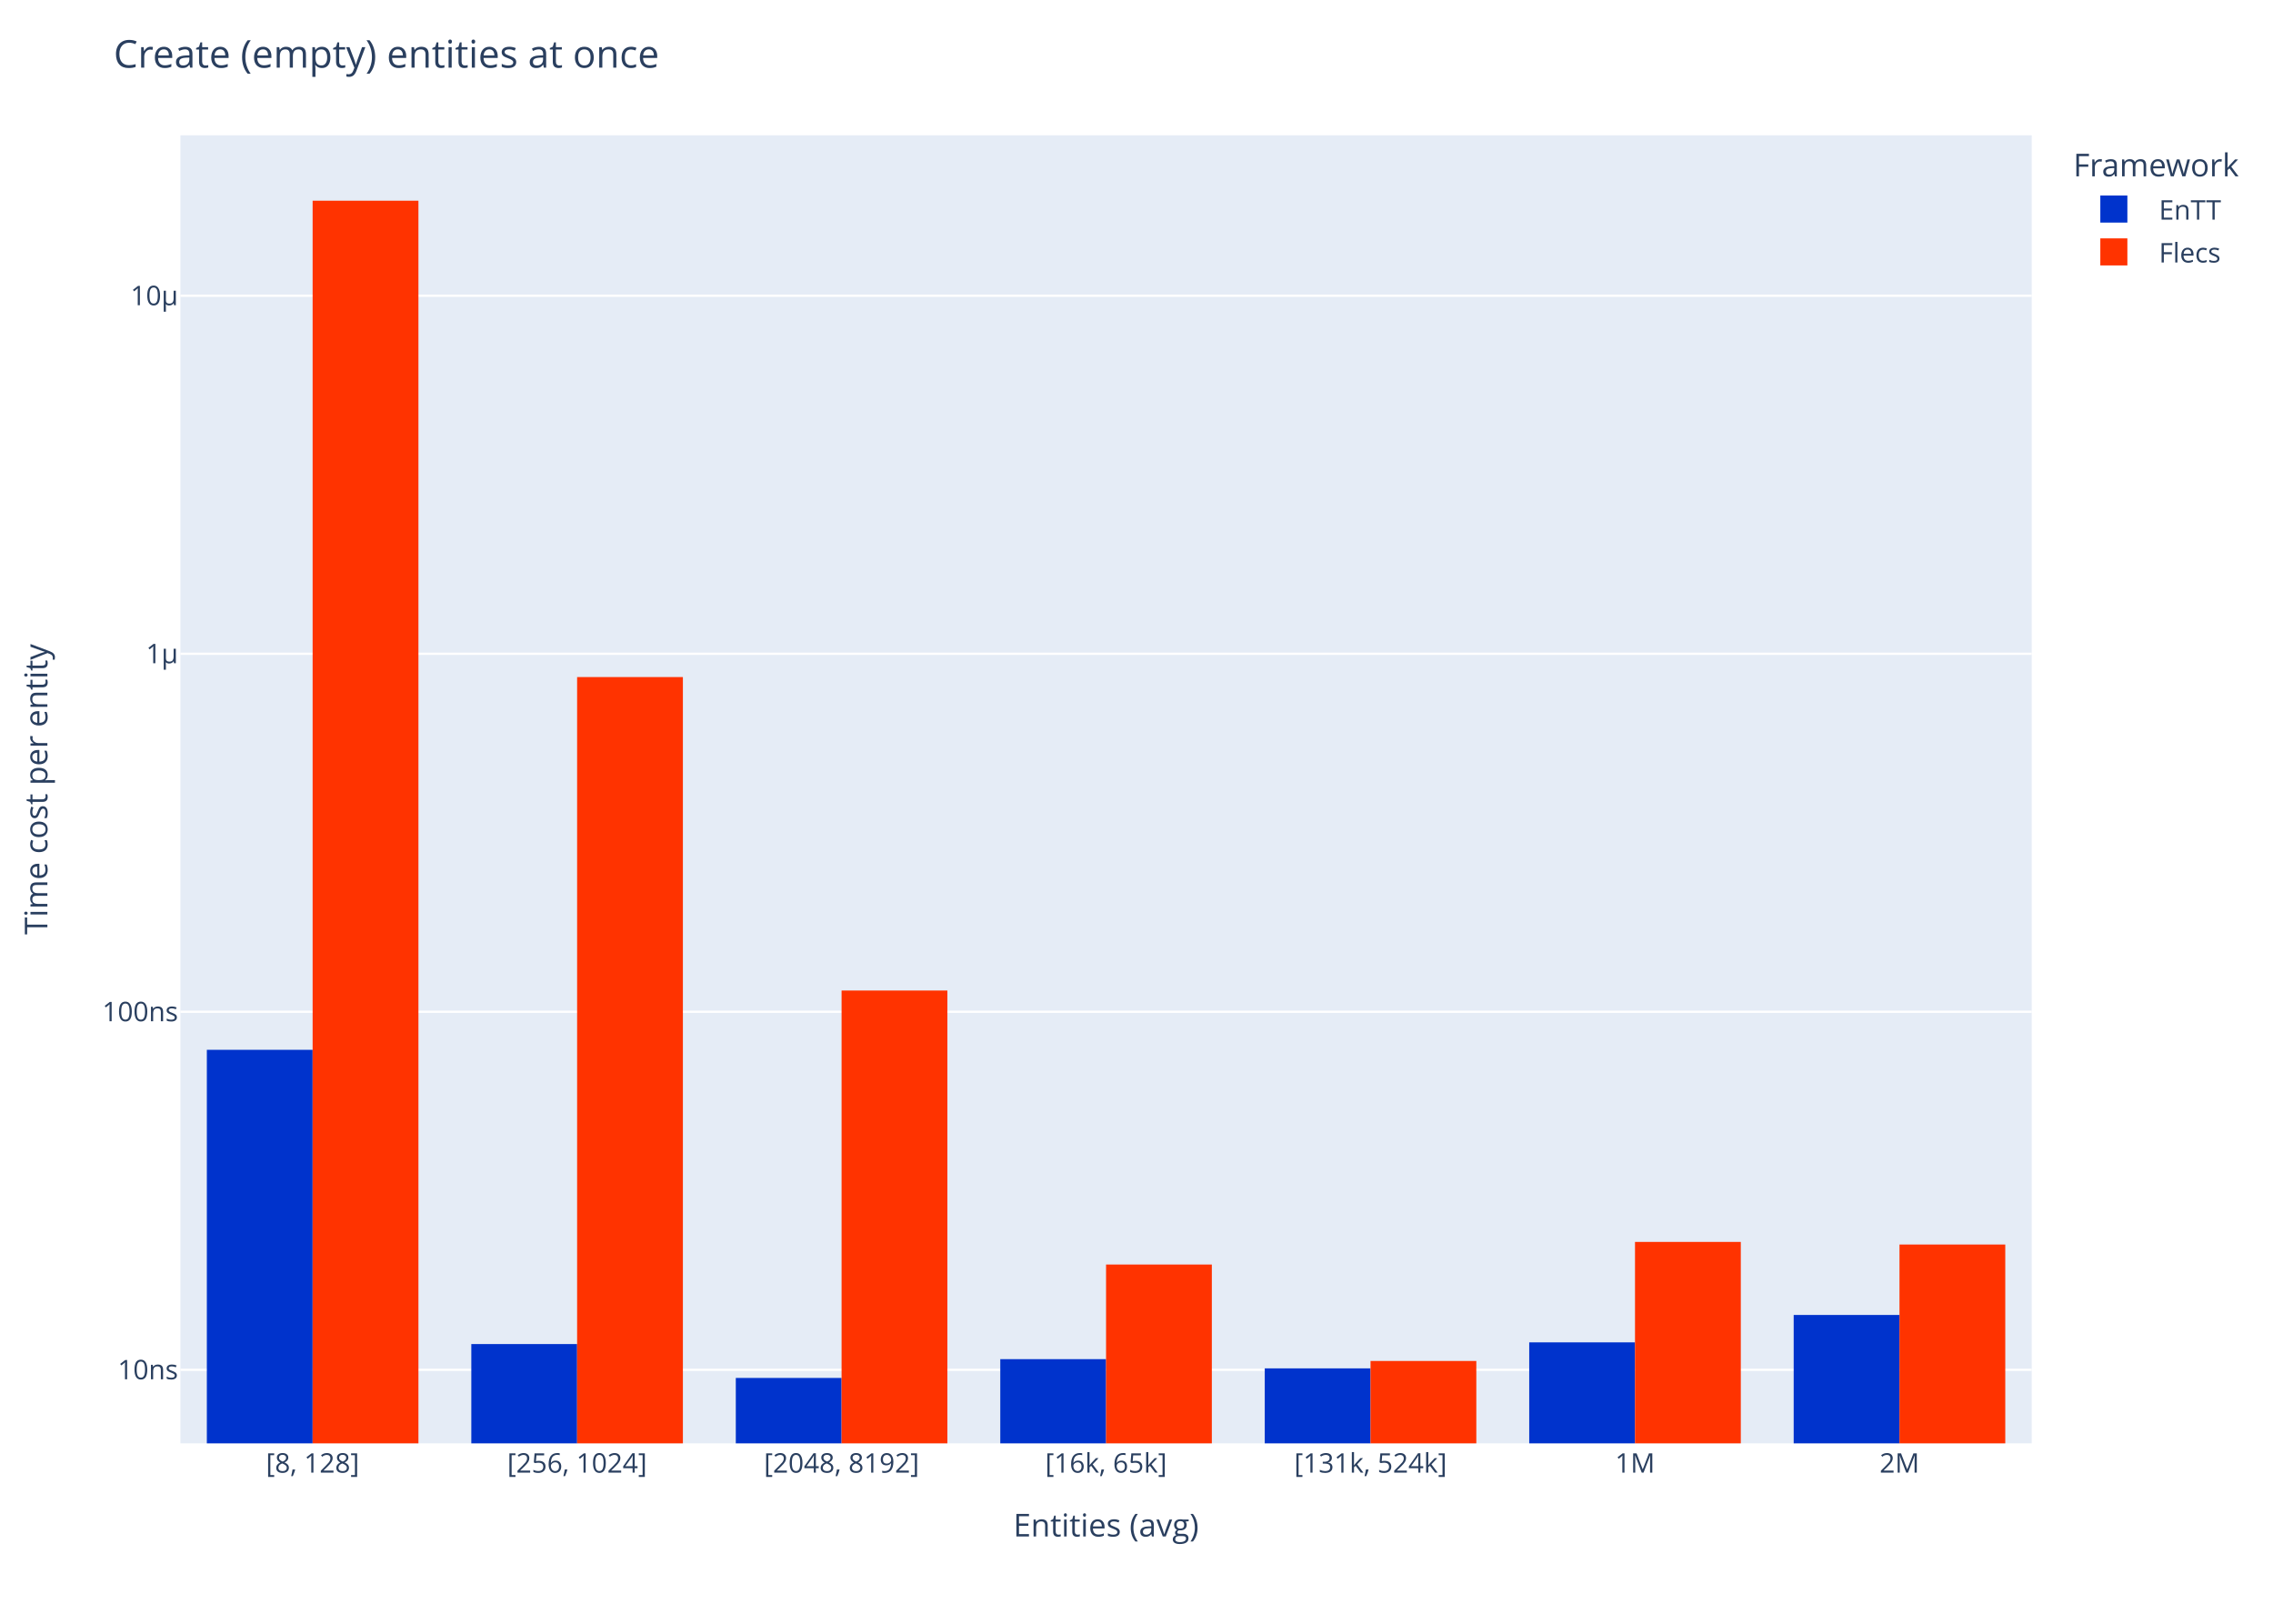
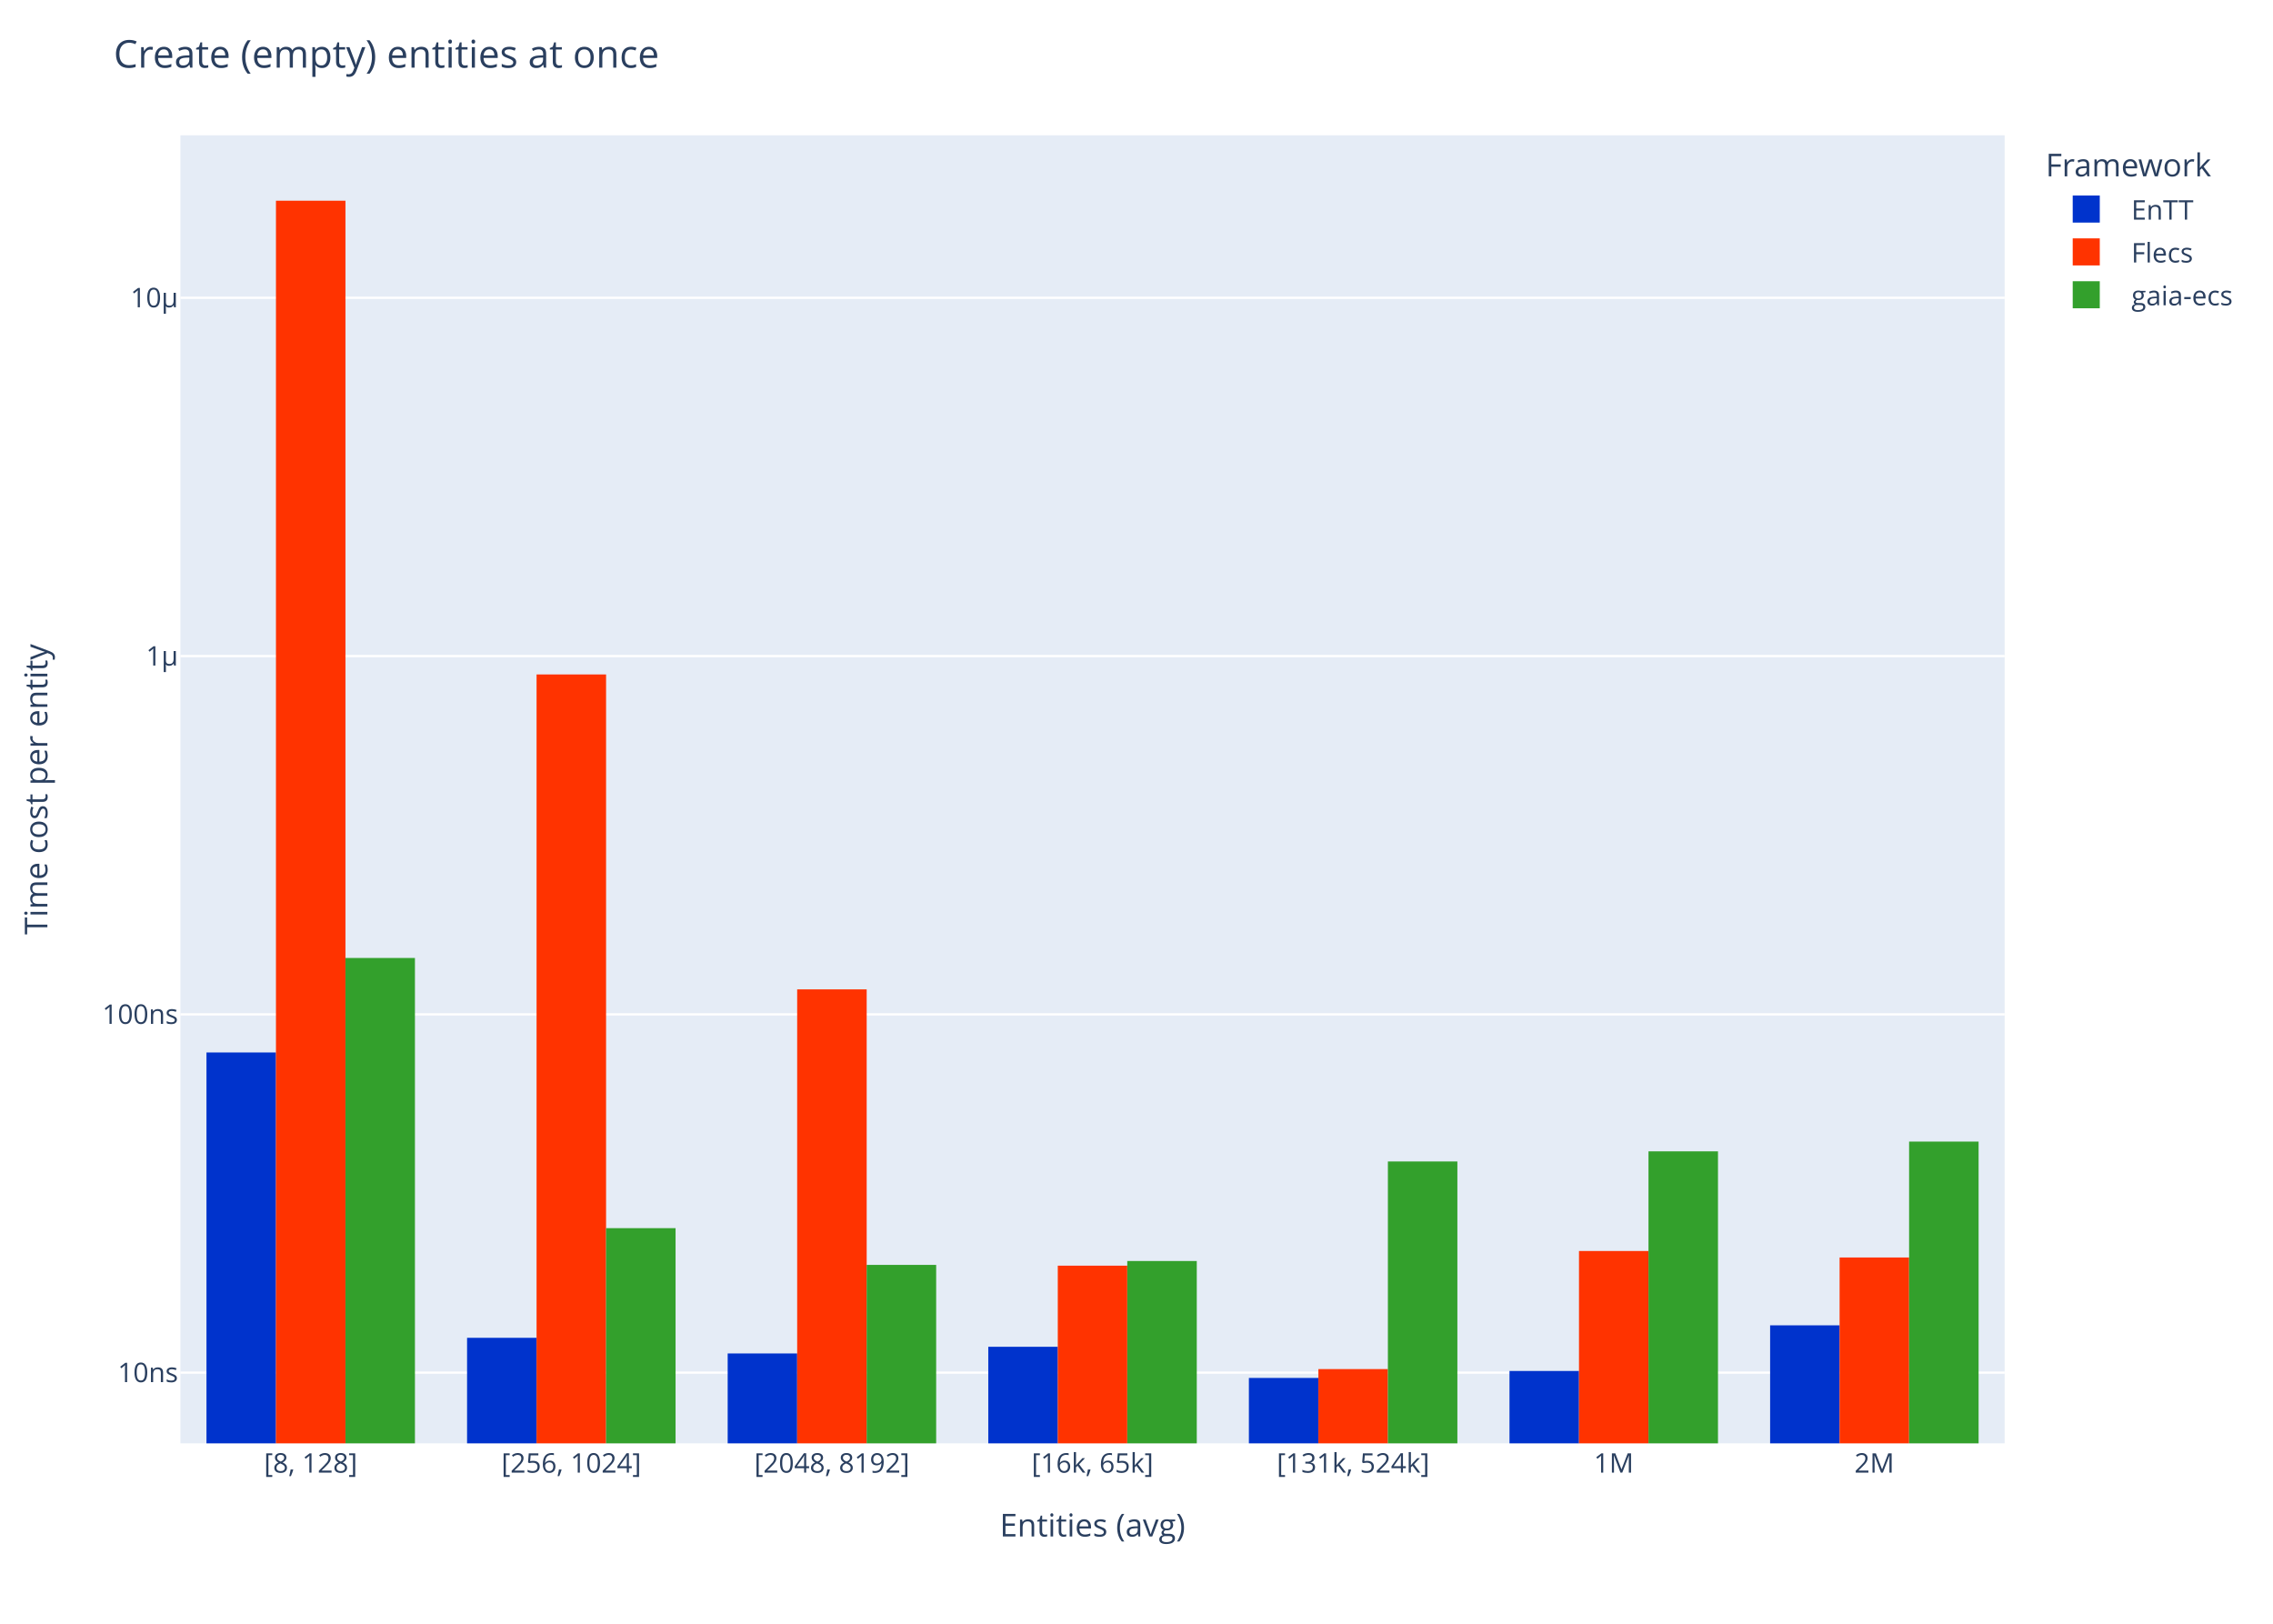
<svg xmlns="http://www.w3.org/2000/svg" class="main-svg" width="1008" height="720" style="" viewBox="0 0 1008 720">
  <rect x="0" y="0" width="1008" height="720" style="fill: rgb(255, 255, 255); fill-opacity: 1;" />
-   <defs id="defs-1c1841">
+   <defs id="defs-817b69">
    <g class="clips">
-       <clipPath id="clip1c1841xyplot" class="plotclip">
-         <rect width="821" height="580" />
-       </clipPath>
-       <clipPath class="axesclip" id="clip1c1841x">
-         <rect x="80" y="0" width="821" height="720" />
-       </clipPath>
-       <clipPath class="axesclip" id="clip1c1841y">
+       <clipPath id="clip817b69xyplot" class="plotclip">
+         <rect width="809" height="580" />
+       </clipPath>
+       <clipPath class="axesclip" id="clip817b69x">
+         <rect x="80" y="0" width="809" height="720" />
+       </clipPath>
+       <clipPath class="axesclip" id="clip817b69y">
        <rect x="0" y="60" width="1008" height="580" />
      </clipPath>
-       <clipPath class="axesclip" id="clip1c1841xy">
-         <rect x="80" y="60" width="821" height="580" />
+       <clipPath class="axesclip" id="clip817b69xy">
+         <rect x="80" y="60" width="809" height="580" />
      </clipPath>
    </g>
    <g class="gradients" />
    <g class="patterns" />
  </defs>
  <g class="bglayer">
-     <rect class="bg" x="80" y="60" width="821" height="580" style="fill: rgb(229, 236, 246); fill-opacity: 1; stroke-width: 0;" />
+     <rect class="bg" x="80" y="60" width="809" height="580" style="fill: rgb(229, 236, 246); fill-opacity: 1; stroke-width: 0;" />
  </g>
  <g class="layer-below">
    <g class="imagelayer" />
    <g class="shapelayer" />
  </g>
  <g class="cartesianlayer">
    <g class="subplot xy">
      <g class="layer-subplot">
        <g class="shapelayer" />
        <g class="imagelayer" />
      </g>
      <g class="minor-gridlayer">
        <g class="x" />
        <g class="y" />
      </g>
      <g class="gridlayer">
        <g class="x" />
        <g class="y">
-           <path class="ygrid crisp" transform="translate(0,607.4)" d="M80,0h821" style="stroke: rgb(255, 255, 255); stroke-opacity: 1; stroke-width: 1px;" />
-           <path class="ygrid crisp" transform="translate(0,448.64)" d="M80,0h821" style="stroke: rgb(255, 255, 255); stroke-opacity: 1; stroke-width: 1px;" />
-           <path class="ygrid crisp" transform="translate(0,289.89)" d="M80,0h821" style="stroke: rgb(255, 255, 255); stroke-opacity: 1; stroke-width: 1px;" />
-           <path class="ygrid crisp" transform="translate(0,131.13)" d="M80,0h821" style="stroke: rgb(255, 255, 255); stroke-opacity: 1; stroke-width: 1px;" />
+           <path class="ygrid crisp" transform="translate(0,608.66)" d="M80,0h809" style="stroke: rgb(255, 255, 255); stroke-opacity: 1; stroke-width: 1px;" />
+           <path class="ygrid crisp" transform="translate(0,449.79)" d="M80,0h809" style="stroke: rgb(255, 255, 255); stroke-opacity: 1; stroke-width: 1px;" />
+           <path class="ygrid crisp" transform="translate(0,290.92)" d="M80,0h809" style="stroke: rgb(255, 255, 255); stroke-opacity: 1; stroke-width: 1px;" />
+           <path class="ygrid crisp" transform="translate(0,132.05)" d="M80,0h809" style="stroke: rgb(255, 255, 255); stroke-opacity: 1; stroke-width: 1px;" />
        </g>
      </g>
      <g class="zerolinelayer" />
      <path class="xlines-below" />
      <path class="ylines-below" />
      <g class="overlines-below" />
      <g class="xaxislayer-below" />
      <g class="yaxislayer-below" />
      <g class="overaxes-below" />
-       <g class="plot" transform="translate(80,60)" clip-path="url(#clip1c1841xyplot)">
+       <g class="plot" transform="translate(80,60)" clip-path="url(#clip817b69xyplot)">
        <g class="barlayer mlayer">
          <g class="trace bars" style="opacity: 1;">
            <g class="points">
              <g class="point">
-                 <path d="M11.73,6090V405.5H58.64V6090Z" style="vector-effect: none; opacity: 1; stroke-width: 0px; fill: rgb(0, 51, 204); fill-opacity: 1;" />
-               </g>
-               <g class="point">
-                 <path d="M129.01,6090V535.97H175.93V6090Z" style="vector-effect: none; opacity: 1; stroke-width: 0px; fill: rgb(0, 51, 204); fill-opacity: 1;" />
-               </g>
-               <g class="point">
-                 <path d="M246.3,6090V551H293.21V6090Z" style="vector-effect: none; opacity: 1; stroke-width: 0px; fill: rgb(0, 51, 204); fill-opacity: 1;" />
-               </g>
-               <g class="point">
-                 <path d="M363.59,6090V542.69H410.5V6090Z" style="vector-effect: none; opacity: 1; stroke-width: 0px; fill: rgb(0, 51, 204); fill-opacity: 1;" />
-               </g>
-               <g class="point">
-                 <path d="M480.87,6090V546.76H527.79V6090Z" style="vector-effect: none; opacity: 1; stroke-width: 0px; fill: rgb(0, 51, 204); fill-opacity: 1;" />
-               </g>
-               <g class="point">
-                 <path d="M598.16,6090V535.24H645.07V6090Z" style="vector-effect: none; opacity: 1; stroke-width: 0px; fill: rgb(0, 51, 204); fill-opacity: 1;" />
-               </g>
-               <g class="point">
-                 <path d="M715.44,6090V523.09H762.36V6090Z" style="vector-effect: none; opacity: 1; stroke-width: 0px; fill: rgb(0, 51, 204); fill-opacity: 1;" />
+                 <path d="M11.56,6090V406.7H42.38V6090Z" style="vector-effect: none; opacity: 1; stroke-width: 0px; fill: rgb(0, 51, 204); fill-opacity: 1;" />
+               </g>
+               <g class="point">
+                 <path d="M127.13,6090V533.22H157.95V6090Z" style="vector-effect: none; opacity: 1; stroke-width: 0px; fill: rgb(0, 51, 204); fill-opacity: 1;" />
+               </g>
+               <g class="point">
+                 <path d="M242.7,6090V540.16H273.52V6090Z" style="vector-effect: none; opacity: 1; stroke-width: 0px; fill: rgb(0, 51, 204); fill-opacity: 1;" />
+               </g>
+               <g class="point">
+                 <path d="M358.27,6090V537.2H389.09V6090Z" style="vector-effect: none; opacity: 1; stroke-width: 0px; fill: rgb(0, 51, 204); fill-opacity: 1;" />
+               </g>
+               <g class="point">
+                 <path d="M473.84,6090V551H504.66V6090Z" style="vector-effect: none; opacity: 1; stroke-width: 0px; fill: rgb(0, 51, 204); fill-opacity: 1;" />
+               </g>
+               <g class="point">
+                 <path d="M589.41,6090V547.93H620.23V6090Z" style="vector-effect: none; opacity: 1; stroke-width: 0px; fill: rgb(0, 51, 204); fill-opacity: 1;" />
+               </g>
+               <g class="point">
+                 <path d="M704.99,6090V527.69H735.8V6090Z" style="vector-effect: none; opacity: 1; stroke-width: 0px; fill: rgb(0, 51, 204); fill-opacity: 1;" />
              </g>
            </g>
          </g>
          <g class="trace bars" style="opacity: 1;">
            <g class="points">
              <g class="point">
-                 <path d="M58.64,6090V29H105.56V6090Z" style="vector-effect: none; opacity: 1; stroke-width: 0px; fill: rgb(255, 51, 0); fill-opacity: 1;" />
-               </g>
-               <g class="point">
-                 <path d="M175.93,6090V240.22H222.84V6090Z" style="vector-effect: none; opacity: 1; stroke-width: 0px; fill: rgb(255, 51, 0); fill-opacity: 1;" />
-               </g>
-               <g class="point">
-                 <path d="M293.21,6090V379.21H340.13V6090Z" style="vector-effect: none; opacity: 1; stroke-width: 0px; fill: rgb(255, 51, 0); fill-opacity: 1;" />
-               </g>
-               <g class="point">
-                 <path d="M410.5,6090V500.72H457.41V6090Z" style="vector-effect: none; opacity: 1; stroke-width: 0px; fill: rgb(255, 51, 0); fill-opacity: 1;" />
-               </g>
-               <g class="point">
-                 <path d="M527.79,6090V543.49H574.7V6090Z" style="vector-effect: none; opacity: 1; stroke-width: 0px; fill: rgb(255, 51, 0); fill-opacity: 1;" />
-               </g>
-               <g class="point">
-                 <path d="M645.07,6090V490.69H691.99V6090Z" style="vector-effect: none; opacity: 1; stroke-width: 0px; fill: rgb(255, 51, 0); fill-opacity: 1;" />
-               </g>
-               <g class="point">
-                 <path d="M762.36,6090V491.84H809.27V6090Z" style="vector-effect: none; opacity: 1; stroke-width: 0px; fill: rgb(255, 51, 0); fill-opacity: 1;" />
+                 <path d="M42.38,6090V29H73.2V6090Z" style="vector-effect: none; opacity: 1; stroke-width: 0px; fill: rgb(255, 51, 0); fill-opacity: 1;" />
+               </g>
+               <g class="point">
+                 <path d="M157.95,6090V239.06H188.77V6090Z" style="vector-effect: none; opacity: 1; stroke-width: 0px; fill: rgb(255, 51, 0); fill-opacity: 1;" />
+               </g>
+               <g class="point">
+                 <path d="M273.52,6090V378.7H304.34V6090Z" style="vector-effect: none; opacity: 1; stroke-width: 0px; fill: rgb(255, 51, 0); fill-opacity: 1;" />
+               </g>
+               <g class="point">
+                 <path d="M389.09,6090V501.22H419.91V6090Z" style="vector-effect: none; opacity: 1; stroke-width: 0px; fill: rgb(255, 51, 0); fill-opacity: 1;" />
+               </g>
+               <g class="point">
+                 <path d="M504.66,6090V547.08H535.48V6090Z" style="vector-effect: none; opacity: 1; stroke-width: 0px; fill: rgb(255, 51, 0); fill-opacity: 1;" />
+               </g>
+               <g class="point">
+                 <path d="M620.23,6090V494.73H651.05V6090Z" style="vector-effect: none; opacity: 1; stroke-width: 0px; fill: rgb(255, 51, 0); fill-opacity: 1;" />
+               </g>
+               <g class="point">
+                 <path d="M735.8,6090V497.61H766.62V6090Z" style="vector-effect: none; opacity: 1; stroke-width: 0px; fill: rgb(255, 51, 0); fill-opacity: 1;" />
+               </g>
+             </g>
+           </g>
+           <g class="trace bars" style="opacity: 1;">
+             <g class="points">
+               <g class="point">
+                 <path d="M73.2,6090V364.78H104.01V6090Z" style="vector-effect: none; opacity: 1; stroke-width: 0px; fill: rgb(51, 160, 44); fill-opacity: 1;" />
+               </g>
+               <g class="point">
+                 <path d="M188.77,6090V484.58H219.59V6090Z" style="vector-effect: none; opacity: 1; stroke-width: 0px; fill: rgb(51, 160, 44); fill-opacity: 1;" />
+               </g>
+               <g class="point">
+                 <path d="M304.34,6090V500.87H335.16V6090Z" style="vector-effect: none; opacity: 1; stroke-width: 0px; fill: rgb(51, 160, 44); fill-opacity: 1;" />
+               </g>
+               <g class="point">
+                 <path d="M419.91,6090V499.15H450.73V6090Z" style="vector-effect: none; opacity: 1; stroke-width: 0px; fill: rgb(51, 160, 44); fill-opacity: 1;" />
+               </g>
+               <g class="point">
+                 <path d="M535.48,6090V455.03H566.3V6090Z" style="vector-effect: none; opacity: 1; stroke-width: 0px; fill: rgb(51, 160, 44); fill-opacity: 1;" />
+               </g>
+               <g class="point">
+                 <path d="M651.05,6090V450.54H681.87V6090Z" style="vector-effect: none; opacity: 1; stroke-width: 0px; fill: rgb(51, 160, 44); fill-opacity: 1;" />
+               </g>
+               <g class="point">
+                 <path d="M766.62,6090V446.21H797.44V6090Z" style="vector-effect: none; opacity: 1; stroke-width: 0px; fill: rgb(51, 160, 44); fill-opacity: 1;" />
              </g>
            </g>
          </g>
        </g>
      </g>
      <g class="overplot" />
      <path class="xlines-above crisp" d="M0,0" style="fill: none;" />
      <path class="ylines-above crisp" d="M0,0" style="fill: none;" />
      <g class="overlines-above" />
      <g class="xaxislayer-above">
        <g class="xtick">
-           <text text-anchor="middle" x="0" y="653" transform="translate(138.64,0)" style="font-family: 'Open Sans', verdana, arial, sans-serif; font-size: 12px; fill: rgb(42, 63, 95); fill-opacity: 1; white-space: pre; opacity: 1;">[8, 128]</text>
-         </g>
-         <g class="xtick">
-           <text text-anchor="middle" x="0" y="653" transform="translate(255.93,0)" style="font-family: 'Open Sans', verdana, arial, sans-serif; font-size: 12px; fill: rgb(42, 63, 95); fill-opacity: 1; white-space: pre; opacity: 1;">[256, 1024]</text>
-         </g>
-         <g class="xtick">
-           <text text-anchor="middle" x="0" y="653" transform="translate(373.21,0)" style="font-family: 'Open Sans', verdana, arial, sans-serif; font-size: 12px; fill: rgb(42, 63, 95); fill-opacity: 1; white-space: pre; opacity: 1;">[2048, 8192]</text>
-         </g>
-         <g class="xtick">
-           <text text-anchor="middle" x="0" y="653" transform="translate(490.5,0)" style="font-family: 'Open Sans', verdana, arial, sans-serif; font-size: 12px; fill: rgb(42, 63, 95); fill-opacity: 1; white-space: pre; opacity: 1;">[16k, 65k]</text>
-         </g>
-         <g class="xtick">
-           <text text-anchor="middle" x="0" y="653" transform="translate(607.79,0)" style="font-family: 'Open Sans', verdana, arial, sans-serif; font-size: 12px; fill: rgb(42, 63, 95); fill-opacity: 1; white-space: pre; opacity: 1;">[131k, 524k]</text>
-         </g>
-         <g class="xtick">
-           <text text-anchor="middle" x="0" y="653" transform="translate(725.07,0)" style="font-family: 'Open Sans', verdana, arial, sans-serif; font-size: 12px; fill: rgb(42, 63, 95); fill-opacity: 1; white-space: pre; opacity: 1;">1M</text>
-         </g>
-         <g class="xtick">
-           <text text-anchor="middle" x="0" y="653" transform="translate(842.36,0)" style="font-family: 'Open Sans', verdana, arial, sans-serif; font-size: 12px; fill: rgb(42, 63, 95); fill-opacity: 1; white-space: pre; opacity: 1;">2M</text>
+           <text text-anchor="middle" x="0" y="653" transform="translate(137.79,0)" style="font-family: 'Open Sans', verdana, arial, sans-serif; font-size: 12px; fill: rgb(42, 63, 95); fill-opacity: 1; white-space: pre; opacity: 1;">[8, 128]</text>
+         </g>
+         <g class="xtick">
+           <text text-anchor="middle" x="0" y="653" transform="translate(253.36,0)" style="font-family: 'Open Sans', verdana, arial, sans-serif; font-size: 12px; fill: rgb(42, 63, 95); fill-opacity: 1; white-space: pre; opacity: 1;">[256, 1024]</text>
+         </g>
+         <g class="xtick">
+           <text text-anchor="middle" x="0" y="653" transform="translate(368.93,0)" style="font-family: 'Open Sans', verdana, arial, sans-serif; font-size: 12px; fill: rgb(42, 63, 95); fill-opacity: 1; white-space: pre; opacity: 1;">[2048, 8192]</text>
+         </g>
+         <g class="xtick">
+           <text text-anchor="middle" x="0" y="653" transform="translate(484.5,0)" style="font-family: 'Open Sans', verdana, arial, sans-serif; font-size: 12px; fill: rgb(42, 63, 95); fill-opacity: 1; white-space: pre; opacity: 1;">[16k, 65k]</text>
+         </g>
+         <g class="xtick">
+           <text text-anchor="middle" x="0" y="653" transform="translate(600.07,0)" style="font-family: 'Open Sans', verdana, arial, sans-serif; font-size: 12px; fill: rgb(42, 63, 95); fill-opacity: 1; white-space: pre; opacity: 1;">[131k, 524k]</text>
+         </g>
+         <g class="xtick">
+           <text text-anchor="middle" x="0" y="653" transform="translate(715.64,0)" style="font-family: 'Open Sans', verdana, arial, sans-serif; font-size: 12px; fill: rgb(42, 63, 95); fill-opacity: 1; white-space: pre; opacity: 1;">1M</text>
+         </g>
+         <g class="xtick">
+           <text text-anchor="middle" x="0" y="653" transform="translate(831.21,0)" style="font-family: 'Open Sans', verdana, arial, sans-serif; font-size: 12px; fill: rgb(42, 63, 95); fill-opacity: 1; white-space: pre; opacity: 1;">2M</text>
        </g>
      </g>
      <g class="yaxislayer-above">
        <g class="ytick">
-           <text text-anchor="end" x="79" y="4.2" transform="translate(0,607.4)" style="font-family: 'Open Sans', verdana, arial, sans-serif; font-size: 12px; fill: rgb(42, 63, 95); fill-opacity: 1; white-space: pre; opacity: 1;">10ns</text>
-         </g>
-         <g class="ytick">
-           <text text-anchor="end" x="79" y="4.2" style="font-family: 'Open Sans', verdana, arial, sans-serif; font-size: 12px; fill: rgb(42, 63, 95); fill-opacity: 1; white-space: pre; opacity: 1;" transform="translate(0,448.64)">100ns</text>
-         </g>
-         <g class="ytick">
-           <text text-anchor="end" x="79" y="4.2" style="font-family: 'Open Sans', verdana, arial, sans-serif; font-size: 12px; fill: rgb(42, 63, 95); fill-opacity: 1; white-space: pre; opacity: 1;" transform="translate(0,289.89)">1µ</text>
-         </g>
-         <g class="ytick">
-           <text text-anchor="end" x="79" y="4.2" style="font-family: 'Open Sans', verdana, arial, sans-serif; font-size: 12px; fill: rgb(42, 63, 95); fill-opacity: 1; white-space: pre; opacity: 1;" transform="translate(0,131.13)">10µ</text>
+           <text text-anchor="end" x="79" y="4.2" transform="translate(0,608.66)" style="font-family: 'Open Sans', verdana, arial, sans-serif; font-size: 12px; fill: rgb(42, 63, 95); fill-opacity: 1; white-space: pre; opacity: 1;">10ns</text>
+         </g>
+         <g class="ytick">
+           <text text-anchor="end" x="79" y="4.2" style="font-family: 'Open Sans', verdana, arial, sans-serif; font-size: 12px; fill: rgb(42, 63, 95); fill-opacity: 1; white-space: pre; opacity: 1;" transform="translate(0,449.79)">100ns</text>
+         </g>
+         <g class="ytick">
+           <text text-anchor="end" x="79" y="4.2" style="font-family: 'Open Sans', verdana, arial, sans-serif; font-size: 12px; fill: rgb(42, 63, 95); fill-opacity: 1; white-space: pre; opacity: 1;" transform="translate(0,290.92)">1µ</text>
+         </g>
+         <g class="ytick">
+           <text text-anchor="end" x="79" y="4.2" style="font-family: 'Open Sans', verdana, arial, sans-serif; font-size: 12px; fill: rgb(42, 63, 95); fill-opacity: 1; white-space: pre; opacity: 1;" transform="translate(0,132.05)">10µ</text>
        </g>
      </g>
      <g class="overaxes-above" />
    </g>
  </g>
  <g class="polarlayer" />
  <g class="smithlayer" />
  <g class="ternarylayer" />
  <g class="geolayer" />
  <g class="funnelarealayer" />
  <g class="pielayer" />
  <g class="iciclelayer" />
  <g class="treemaplayer" />
  <g class="sunburstlayer" />
  <g class="glimages" />
-   <defs id="topdefs-1c1841">
+   <defs id="topdefs-817b69">
    <g class="clips" />
-     <clipPath id="legend1c1841">
-       <rect width="79" height="67" x="0" y="0" />
+     <clipPath id="legend817b69">
+       <rect width="91" height="86" x="0" y="0" />
    </clipPath>
  </defs>
  <g class="layer-above">
    <g class="imagelayer" />
    <g class="shapelayer" />
  </g>
  <g class="infolayer">
-     <g class="legend" pointer-events="all" transform="translate(917.42,60)">
-       <rect class="bg" shape-rendering="crispEdges" width="79" height="67" x="0" y="0" style="stroke: rgb(68, 68, 68); stroke-opacity: 1; fill: rgb(255, 255, 255); fill-opacity: 1; stroke-width: 0px;" />
-       <g class="scrollbox" transform="" clip-path="url(#legend1c1841)">
+     <g class="legend" pointer-events="all" transform="translate(905.18,60)">
+       <rect class="bg" shape-rendering="crispEdges" width="91" height="86" x="0" y="0" style="stroke: rgb(68, 68, 68); stroke-opacity: 1; fill: rgb(255, 255, 255); fill-opacity: 1; stroke-width: 0px;" />
+       <g class="scrollbox" transform="" clip-path="url(#legend817b69)">
        <text class="legendtitletext" text-anchor="start" x="2" y="18.2" style="font-family: 'Open Sans', verdana, arial, sans-serif; font-size: 14px; fill: rgb(42, 63, 95); fill-opacity: 1; white-space: pre;">Framework</text>
        <g class="groups" transform="">
          <g class="traces" transform="translate(0,32.7)" style="opacity: 1;">
            <text class="legendtext" text-anchor="start" x="40" y="4.68" style="font-family: 'Open Sans', verdana, arial, sans-serif; font-size: 12px; fill: rgb(42, 63, 95); fill-opacity: 1; white-space: pre;">EnTT</text>
            <g class="layers" style="opacity: 1;">
              <g class="legendfill" />
              <g class="legendlines" />
              <g class="legendsymbols">
                <g class="legendpoints">
                  <path class="legendundefined" d="M6,6H-6V-6H6Z" transform="translate(20,0)" style="stroke-width: 0px; fill: rgb(0, 51, 204); fill-opacity: 1;" />
                </g>
              </g>
            </g>
-             <rect class="legendtoggle" x="0" y="-9.5" width="67.688" height="19" style="fill: rgb(0, 0, 0); fill-opacity: 0;" />
+             <rect class="legendtoggle" x="0" y="-9.5" width="85.266" height="19" style="fill: rgb(0, 0, 0); fill-opacity: 0;" />
          </g>
        </g>
        <g class="groups" transform="">
          <g class="traces" transform="translate(0,51.7)" style="opacity: 1;">
            <text class="legendtext" text-anchor="start" x="40" y="4.68" style="font-family: 'Open Sans', verdana, arial, sans-serif; font-size: 12px; fill: rgb(42, 63, 95); fill-opacity: 1; white-space: pre;">Flecs</text>
            <g class="layers" style="opacity: 1;">
              <g class="legendfill" />
              <g class="legendlines" />
              <g class="legendsymbols">
                <g class="legendpoints">
                  <path class="legendundefined" d="M6,6H-6V-6H6Z" transform="translate(20,0)" style="stroke-width: 0px; fill: rgb(255, 51, 0); fill-opacity: 1;" />
                </g>
              </g>
            </g>
-             <rect class="legendtoggle" x="0" y="-9.5" width="67.688" height="19" style="fill: rgb(0, 0, 0); fill-opacity: 0;" />
+             <rect class="legendtoggle" x="0" y="-9.5" width="85.266" height="19" style="fill: rgb(0, 0, 0); fill-opacity: 0;" />
+           </g>
+         </g>
+         <g class="groups" transform="">
+           <g class="traces" transform="translate(0,70.7)" style="opacity: 1;">
+             <text class="legendtext" text-anchor="start" x="40" y="4.68" style="font-family: 'Open Sans', verdana, arial, sans-serif; font-size: 12px; fill: rgb(42, 63, 95); fill-opacity: 1; white-space: pre;">gaia-ecs</text>
+             <g class="layers" style="opacity: 1;">
+               <g class="legendfill" />
+               <g class="legendlines" />
+               <g class="legendsymbols">
+                 <g class="legendpoints">
+                   <path class="legendundefined" d="M6,6H-6V-6H6Z" transform="translate(20,0)" style="stroke-width: 0px; fill: rgb(51, 160, 44); fill-opacity: 1;" />
+                 </g>
+               </g>
+             </g>
+             <rect class="legendtoggle" x="0" y="-9.5" width="85.266" height="19" style="fill: rgb(0, 0, 0); fill-opacity: 0;" />
          </g>
        </g>
      </g>
      <rect class="scrollbar" rx="20" ry="3" width="0" height="0" x="0" y="0" style="fill: rgb(128, 139, 164); fill-opacity: 1;" />
    </g>
    <g class="g-gtitle">
      <text class="gtitle" x="50.4" y="30" text-anchor="start" dy="0em" style="font-family: 'Open Sans', verdana, arial, sans-serif; font-size: 17px; fill: rgb(42, 63, 95); opacity: 1; font-weight: normal; white-space: pre;">Create (empty) entities at once</text>
    </g>
    <g class="g-xtitle">
-       <text class="xtitle" x="490.5" y="681.3" text-anchor="middle" style="font-family: 'Open Sans', verdana, arial, sans-serif; font-size: 14px; fill: rgb(42, 63, 95); opacity: 1; font-weight: normal; white-space: pre;">Entities (avg)</text>
+       <text class="xtitle" x="484.5" y="681.3" text-anchor="middle" style="font-family: 'Open Sans', verdana, arial, sans-serif; font-size: 14px; fill: rgb(42, 63, 95); opacity: 1; font-weight: normal; white-space: pre;">Entities (avg)</text>
    </g>
    <g class="g-ytitle">
      <text class="ytitle" transform="rotate(-90,21.0125,350)" x="21.013" y="350" text-anchor="middle" style="font-family: 'Open Sans', verdana, arial, sans-serif; font-size: 14px; fill: rgb(42, 63, 95); opacity: 1; font-weight: normal; white-space: pre;">Time cost per entity</text>
    </g>
  </g>
</svg>
